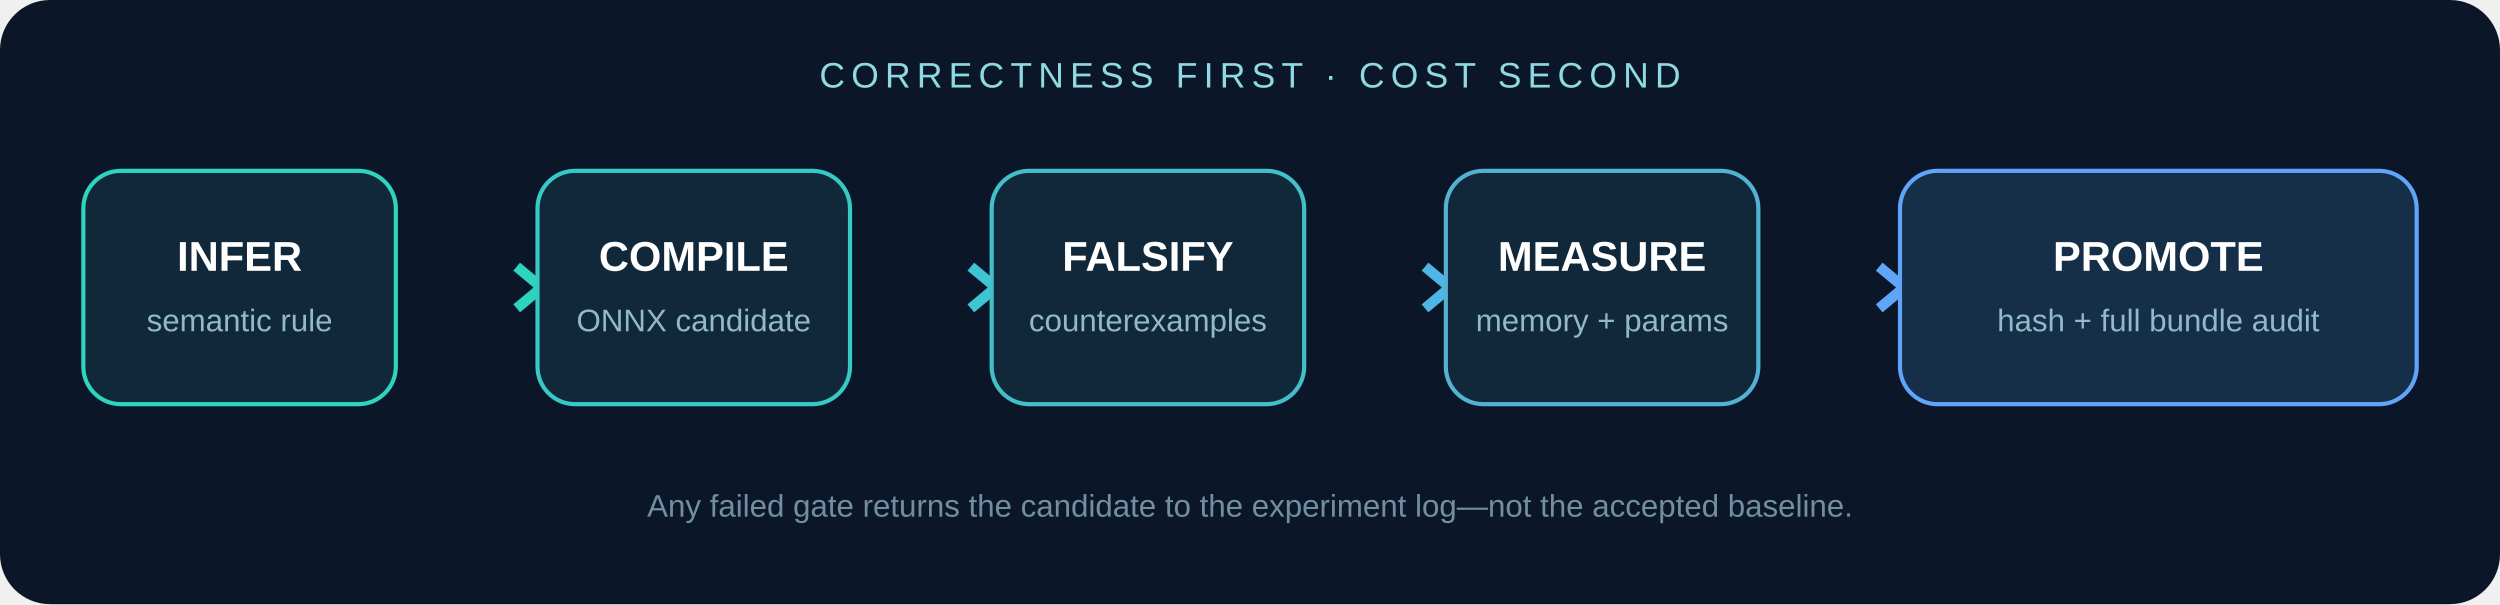
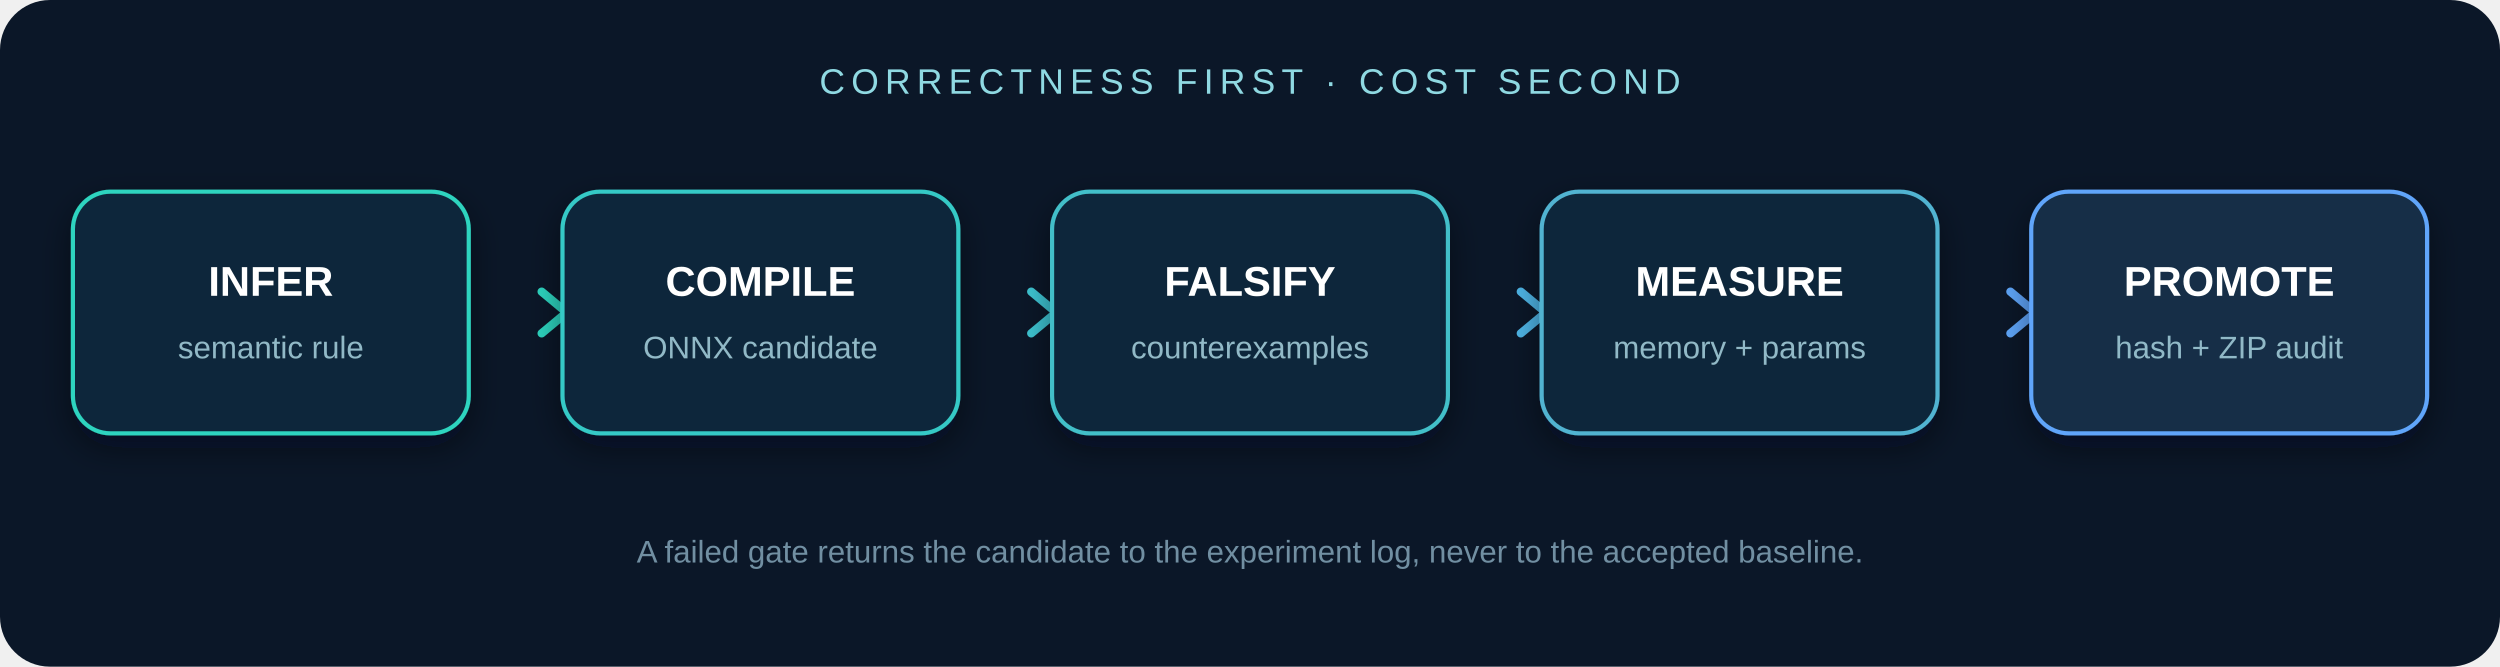
- <svg xmlns="http://www.w3.org/2000/svg" width="1200" height="290" viewBox="0 0 1200 290" role="img" aria-labelledby="title">
+ <svg xmlns="http://www.w3.org/2000/svg" width="1200" height="320" viewBox="0 0 1200 320" role="img" aria-labelledby="title desc">
  <defs>
    <linearGradient id="line" x1="0" y1="0" x2="1" y2="0">
      <stop stop-color="#2dd4bf" />
      <stop offset="1" stop-color="#60a5fa" />
    </linearGradient>
+     <filter id="shadow" x="-20%" y="-20%" width="140%" height="140%">
+       <feDropShadow dx="0" dy="6" stdDeviation="8" flood-color="#020617" flood-opacity=".45" />
+     </filter>
  </defs>
-   <rect width="1200" height="290" rx="24" fill="#0b1728" />
-   <g stroke="url(#line)" stroke-width="5" fill="none">
-     <path d="M190 138h68M408 138h68M626 138h68M844 138h68" />
-     <path d="m248 128 12 10-12 10M466 128l12 10-12 10M684 128l12 10-12 10M902 128l12 10-12 10" />
+   <rect width="1200" height="320" rx="24" fill="#0b1728" />
+   <text x="600" y="45" fill="#8fd9e2" font-family="Segoe UI,Arial,sans-serif" font-size="17" letter-spacing="3" text-anchor="middle">CORRECTNESS FIRST · COST SECOND</text>
+   <g stroke="url(#line)" stroke-width="4" fill="none" stroke-linecap="round" stroke-linejoin="round">
+     <path d="M225 150H270M460 150H505M695 150H740M930 150H975" />
+     <path d="m260 140 12 10-12 10M495 140l12 10-12 10M730 140l12 10-12 10M965 140l12 10-12 10" />
  </g>
-   <g font-family="Segoe UI,Arial" text-anchor="middle">
-     <g transform="translate(40 82)">
-       <rect width="150" height="112" rx="18" fill="#10283a" stroke="#2dd4bf" stroke-width="2" />
-       <text x="75" y="48" fill="#fff" font-size="20" font-weight="600">INFER</text>
-       <text x="75" y="77" fill="#91b9c7" font-size="15">semantic rule</text>
+   <g font-family="Segoe UI,Arial,sans-serif" text-anchor="middle" filter="url(#shadow)">
+     <g transform="translate(35 92)">
+       <rect width="190" height="116" rx="18" fill="#10283a" stroke="#2dd4bf" stroke-width="2" />
+       <text x="95" y="50" fill="#fff" font-size="20" font-weight="600">INFER</text>
+       <text x="95" y="80" fill="#91b9c7" font-size="15">semantic rule</text>
    </g>
-     <g transform="translate(258 82)">
-       <rect width="150" height="112" rx="18" fill="#10283a" stroke="#36c9c6" stroke-width="2" />
-       <text x="75" y="48" fill="#fff" font-size="20" font-weight="600">COMPILE</text>
-       <text x="75" y="77" fill="#91b9c7" font-size="15">ONNX candidate</text>
+     <g transform="translate(270 92)">
+       <rect width="190" height="116" rx="18" fill="#10283a" stroke="#36c9c6" stroke-width="2" />
+       <text x="95" y="50" fill="#fff" font-size="20" font-weight="600">COMPILE</text>
+       <text x="95" y="80" fill="#91b9c7" font-size="15">ONNX candidate</text>
    </g>
-     <g transform="translate(476 82)">
-       <rect width="150" height="112" rx="18" fill="#10283a" stroke="#43bfc9" stroke-width="2" />
-       <text x="75" y="48" fill="#fff" font-size="20" font-weight="600">FALSIFY</text>
-       <text x="75" y="77" fill="#91b9c7" font-size="15">counterexamples</text>
+     <g transform="translate(505 92)">
+       <rect width="190" height="116" rx="18" fill="#10283a" stroke="#43bfc9" stroke-width="2" />
+       <text x="95" y="50" fill="#fff" font-size="20" font-weight="600">FALSIFY</text>
+       <text x="95" y="80" fill="#91b9c7" font-size="15">counterexamples</text>
    </g>
-     <g transform="translate(694 82)">
-       <rect width="150" height="112" rx="18" fill="#10283a" stroke="#51b3d1" stroke-width="2" />
-       <text x="75" y="48" fill="#fff" font-size="20" font-weight="600">MEASURE</text>
-       <text x="75" y="77" fill="#91b9c7" font-size="15">memory + params</text>
+     <g transform="translate(740 92)">
+       <rect width="190" height="116" rx="18" fill="#10283a" stroke="#51b3d1" stroke-width="2" />
+       <text x="95" y="50" fill="#fff" font-size="20" font-weight="600">MEASURE</text>
+       <text x="95" y="80" fill="#91b9c7" font-size="15">memory + params</text>
    </g>
-     <g transform="translate(912 82)">
-       <rect width="248" height="112" rx="18" fill="#142f47" stroke="#60a5fa" stroke-width="2" />
-       <text x="124" y="48" fill="#fff" font-size="20" font-weight="600">PROMOTE</text>
-       <text x="124" y="77" fill="#91b9c7" font-size="15">hash + full bundle audit</text>
+     <g transform="translate(975 92)">
+       <rect width="190" height="116" rx="18" fill="#142f47" stroke="#60a5fa" stroke-width="2" />
+       <text x="95" y="50" fill="#fff" font-size="20" font-weight="600">PROMOTE</text>
+       <text x="95" y="80" fill="#91b9c7" font-size="15">hash + ZIP audit</text>
    </g>
-     <text x="600" y="42" fill="#8fd9e2" font-size="17" letter-spacing="3">CORRECTNESS FIRST · COST SECOND</text>
-     <text x="600" y="248" fill="#718fa2" font-size="15">Any failed gate returns the candidate to the experiment log—not the accepted baseline.</text>
  </g>
+   <text x="600" y="270" fill="#718fa2" font-family="Segoe UI,Arial,sans-serif" font-size="15" text-anchor="middle">A failed gate returns the candidate to the experiment log, never to the accepted baseline.</text>
</svg>
